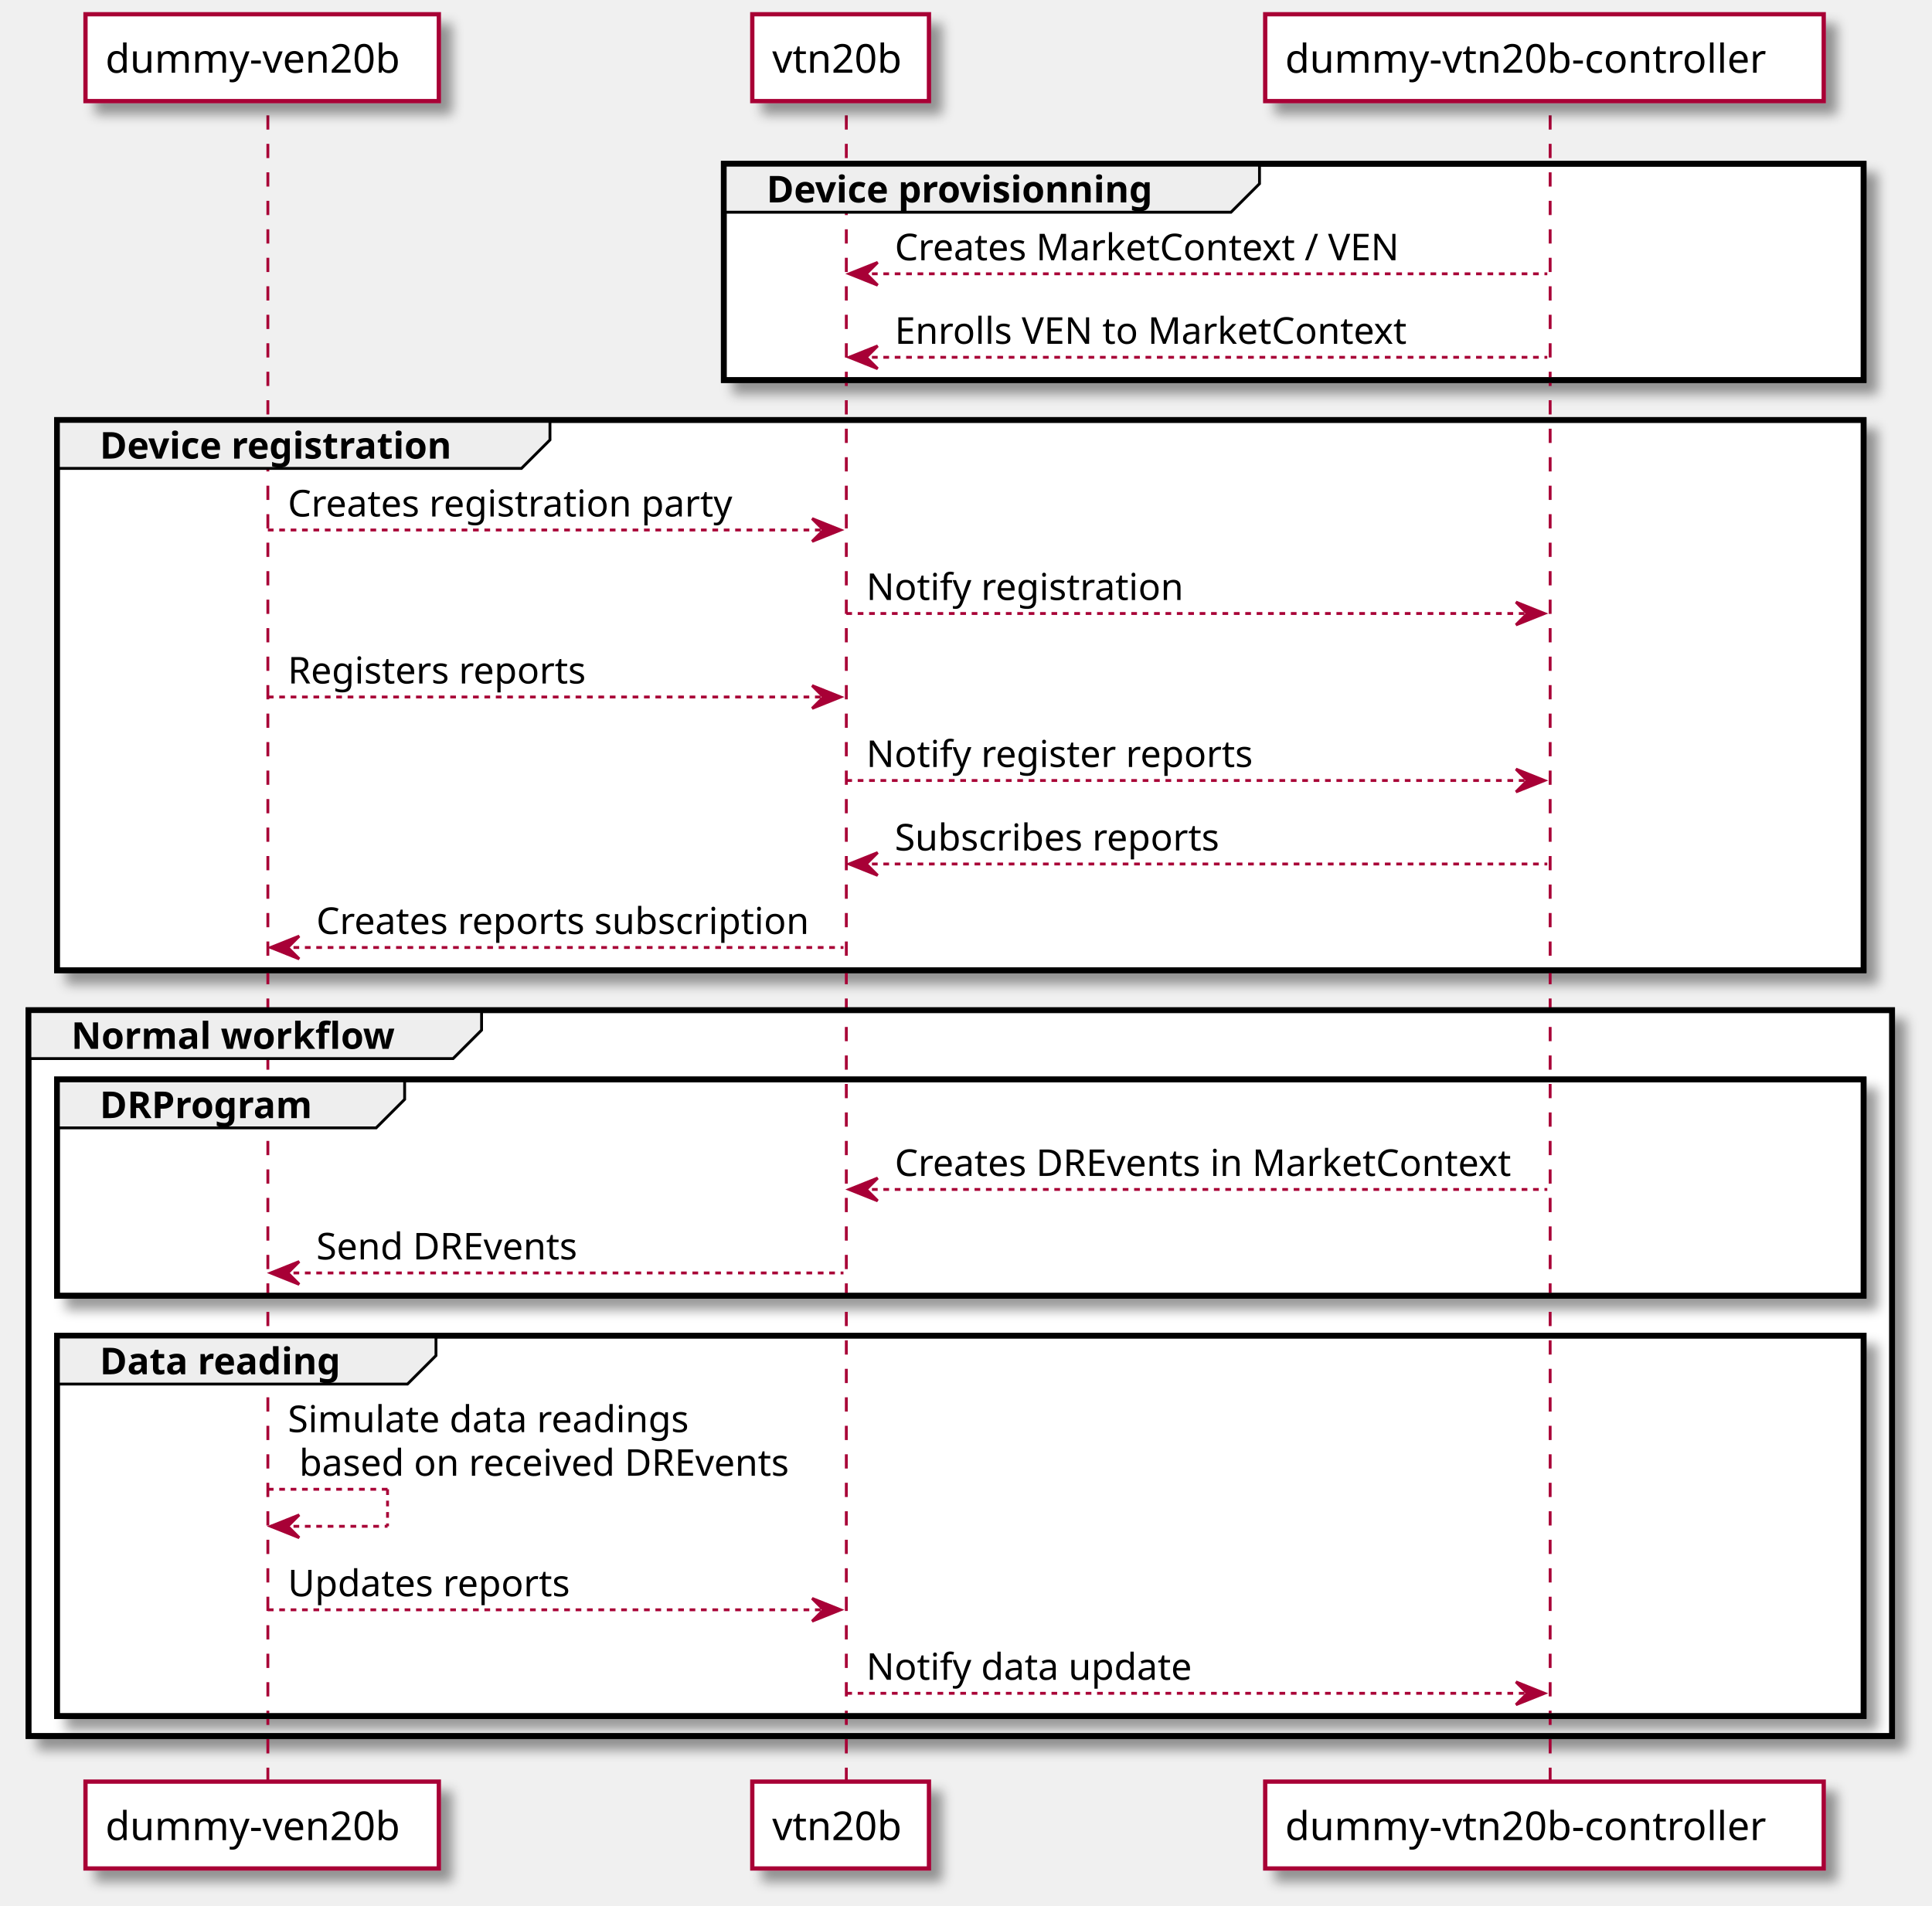
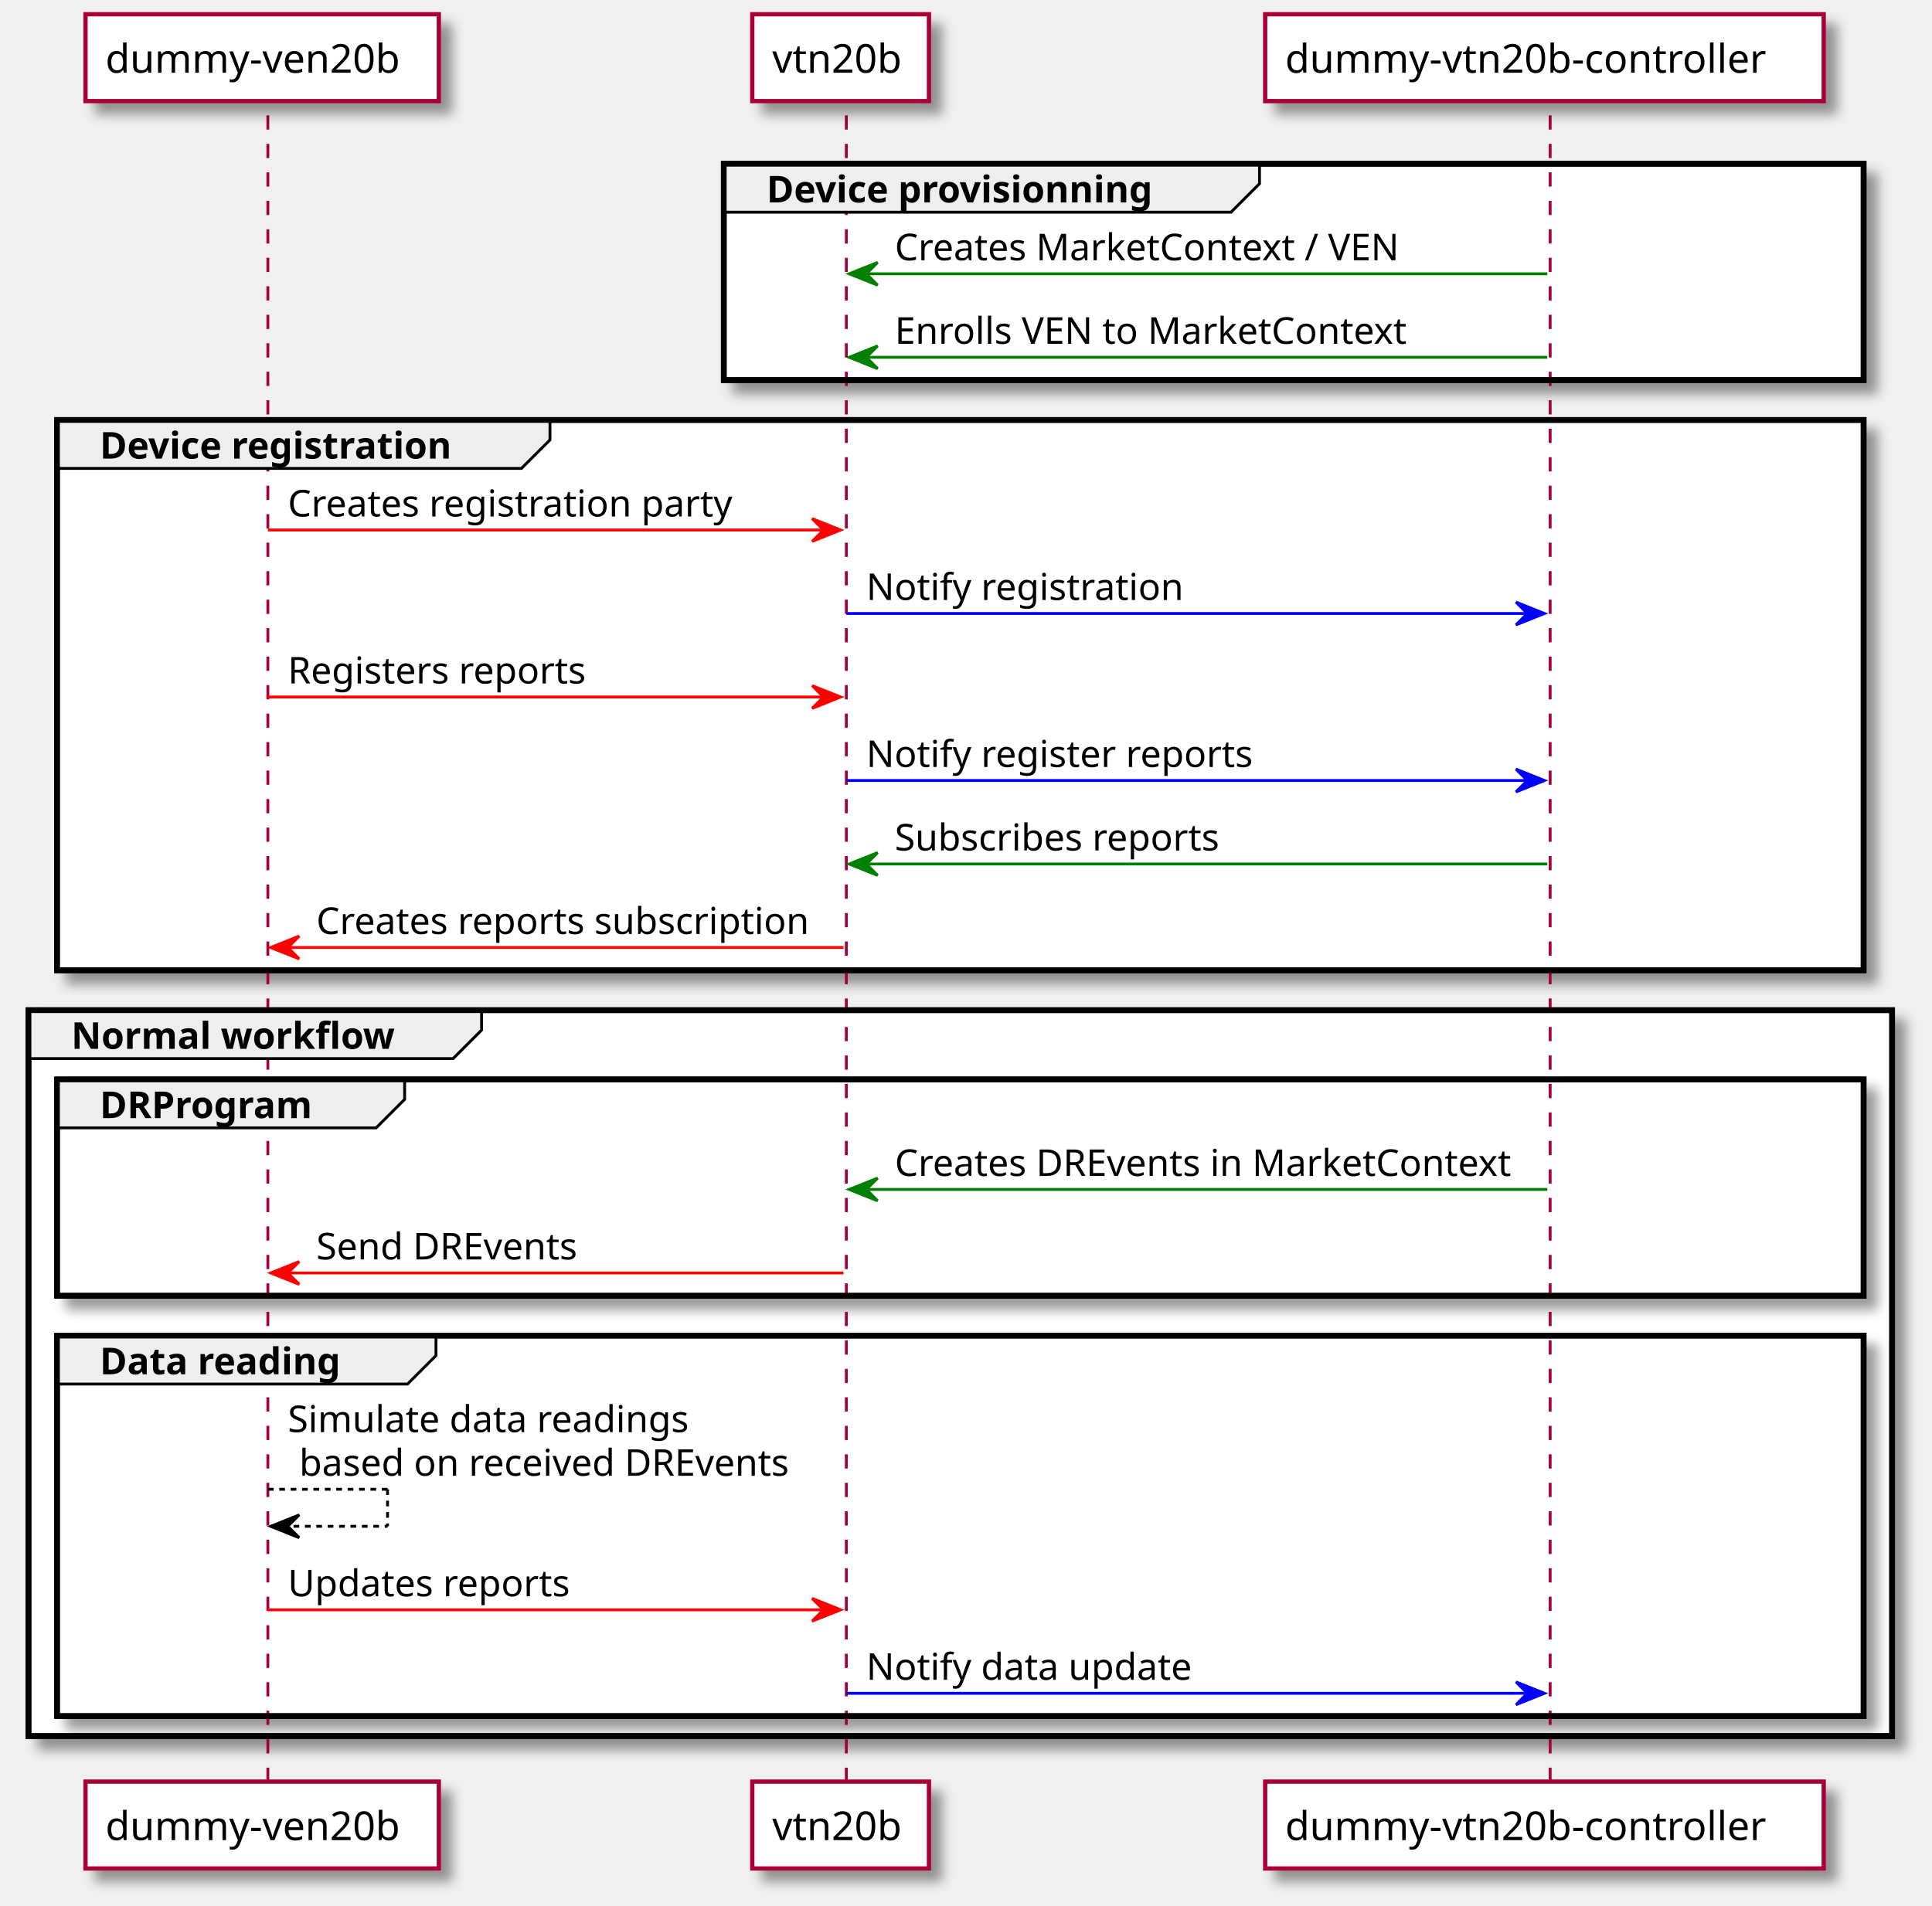
<svg xmlns="http://www.w3.org/2000/svg" contentScriptType="application/ecmascript" contentStyleType="text/css" height="669px" preserveAspectRatio="none" style="width:678px;height:669px;" version="1.1" viewBox="0 0 678 669" width="678px" zoomAndPan="magnify">
  <defs>
-     <filter height="300%" id="f1c91762hit5y4" width="300%" x="-1" y="-1">
+     <filter height="300%" id="f1du7njzjm9rvl" width="300%" x="-1" y="-1">
      <feGaussianBlur result="blurOut" stdDeviation="2.0" />
      <feColorMatrix in="blurOut" result="blurOut2" type="matrix" values="0 0 0 0 0 0 0 0 0 0 0 0 0 0 0 0 0 0 .4 0" />
      <feOffset dx="4.0" dy="4.0" in="blurOut2" result="blurOut3" />
      <feBlend in="SourceGraphic" in2="blurOut3" mode="normal" />
    </filter>
  </defs>
  <g>
-     <rect fill="#FFFFFF" filter="url(#f1c91762hit5y4)" height="75.932" style="stroke: #000000; stroke-width: 2.0;" width="400" x="254" y="57.488" />
-     <rect fill="#FFFFFF" filter="url(#f1c91762hit5y4)" height="193.174" style="stroke: #000000; stroke-width: 2.0;" width="634" x="20" y="147.42" />
-     <rect fill="#FFFFFF" filter="url(#f1c91762hit5y4)" height="254.795" style="stroke: #000000; stroke-width: 2.0;" width="654" x="10" y="354.594" />
-     <rect fill="#FFFFFF" filter="url(#f1c91762hit5y4)" height="75.932" style="stroke: #000000; stroke-width: 2.0;" width="634" x="20" y="378.904" />
-     <rect fill="#FFFFFF" filter="url(#f1c91762hit5y4)" height="133.553" style="stroke: #000000; stroke-width: 2.0;" width="634" x="20" y="468.836" />
+     <rect fill="#FFFFFF" filter="url(#f1du7njzjm9rvl)" height="75.932" style="stroke: #000000; stroke-width: 2.0;" width="400" x="254" y="57.488" />
+     <rect fill="#FFFFFF" filter="url(#f1du7njzjm9rvl)" height="193.174" style="stroke: #000000; stroke-width: 2.0;" width="634" x="20" y="147.42" />
+     <rect fill="#FFFFFF" filter="url(#f1du7njzjm9rvl)" height="254.795" style="stroke: #000000; stroke-width: 2.0;" width="654" x="10" y="354.594" />
+     <rect fill="#FFFFFF" filter="url(#f1du7njzjm9rvl)" height="75.932" style="stroke: #000000; stroke-width: 2.0;" width="634" x="20" y="378.904" />
+     <rect fill="#FFFFFF" filter="url(#f1du7njzjm9rvl)" height="133.553" style="stroke: #000000; stroke-width: 2.0;" width="634" x="20" y="468.836" />
    <line style="stroke: #A80036; stroke-width: 1.0; stroke-dasharray: 5.0,5.0;" x1="94" x2="94" y1="40.488" y2="626.389" />
    <line style="stroke: #A80036; stroke-width: 1.0; stroke-dasharray: 5.0,5.0;" x1="297" x2="297" y1="40.488" y2="626.389" />
    <line style="stroke: #A80036; stroke-width: 1.0; stroke-dasharray: 5.0,5.0;" x1="544" x2="544" y1="40.488" y2="626.389" />
-     <rect fill="#FFFFFF" filter="url(#f1c91762hit5y4)" height="30.488" style="stroke: #A80036; stroke-width: 1.5;" width="124" x="30" y="5" />
+     <rect fill="#FFFFFF" filter="url(#f1du7njzjm9rvl)" height="30.488" style="stroke: #A80036; stroke-width: 1.5;" width="124" x="30" y="5" />
    <text fill="#000000" font-family="sans-serif" font-size="14" lengthAdjust="spacingAndGlyphs" textLength="110" x="37" y="25.535">dummy-ven20b</text>
-     <rect fill="#FFFFFF" filter="url(#f1c91762hit5y4)" height="30.488" style="stroke: #A80036; stroke-width: 1.5;" width="124" x="30" y="625.389" />
+     <rect fill="#FFFFFF" filter="url(#f1du7njzjm9rvl)" height="30.488" style="stroke: #A80036; stroke-width: 1.5;" width="124" x="30" y="625.389" />
    <text fill="#000000" font-family="sans-serif" font-size="14" lengthAdjust="spacingAndGlyphs" textLength="110" x="37" y="645.924">dummy-ven20b</text>
-     <rect fill="#FFFFFF" filter="url(#f1c91762hit5y4)" height="30.488" style="stroke: #A80036; stroke-width: 1.5;" width="62" x="264" y="5" />
+     <rect fill="#FFFFFF" filter="url(#f1du7njzjm9rvl)" height="30.488" style="stroke: #A80036; stroke-width: 1.5;" width="62" x="264" y="5" />
    <text fill="#000000" font-family="sans-serif" font-size="14" lengthAdjust="spacingAndGlyphs" textLength="48" x="271" y="25.535">vtn20b</text>
-     <rect fill="#FFFFFF" filter="url(#f1c91762hit5y4)" height="30.488" style="stroke: #A80036; stroke-width: 1.5;" width="62" x="264" y="625.389" />
+     <rect fill="#FFFFFF" filter="url(#f1du7njzjm9rvl)" height="30.488" style="stroke: #A80036; stroke-width: 1.5;" width="62" x="264" y="625.389" />
    <text fill="#000000" font-family="sans-serif" font-size="14" lengthAdjust="spacingAndGlyphs" textLength="48" x="271" y="645.924">vtn20b</text>
-     <rect fill="#FFFFFF" filter="url(#f1c91762hit5y4)" height="30.488" style="stroke: #A80036; stroke-width: 1.5;" width="196" x="444" y="5" />
+     <rect fill="#FFFFFF" filter="url(#f1du7njzjm9rvl)" height="30.488" style="stroke: #A80036; stroke-width: 1.5;" width="196" x="444" y="5" />
    <text fill="#000000" font-family="sans-serif" font-size="14" lengthAdjust="spacingAndGlyphs" textLength="182" x="451" y="25.535">dummy-vtn20b-controller</text>
-     <rect fill="#FFFFFF" filter="url(#f1c91762hit5y4)" height="30.488" style="stroke: #A80036; stroke-width: 1.5;" width="196" x="444" y="625.389" />
+     <rect fill="#FFFFFF" filter="url(#f1du7njzjm9rvl)" height="30.488" style="stroke: #A80036; stroke-width: 1.5;" width="196" x="444" y="625.389" />
    <text fill="#000000" font-family="sans-serif" font-size="14" lengthAdjust="spacingAndGlyphs" textLength="182" x="451" y="645.924">dummy-vtn20b-controller</text>
    <path d="M254,57.488 L442,57.488 L442,64.488 L432,74.488 L254,74.488 L254,57.488 " fill="#EEEEEE" style="stroke: #000000; stroke-width: 1.0;" />
    <rect fill="none" height="75.932" style="stroke: #000000; stroke-width: 2.0;" width="400" x="254" y="57.488" />
    <text fill="#000000" font-family="sans-serif" font-size="13" font-weight="bold" lengthAdjust="spacingAndGlyphs" textLength="143" x="269" y="71.057">Device provisionning</text>
-     <polygon fill="#A80036" points="308,92.109,298,96.109,308,100.109,304,96.109" style="stroke: #A80036; stroke-width: 1.0;" />
-     <line style="stroke: #A80036; stroke-width: 1.0; stroke-dasharray: 2.0,2.0;" x1="302" x2="543" y1="96.109" y2="96.109" />
+     <polygon fill="#008000" points="308,92.109,298,96.109,308,100.109,304,96.109" style="stroke: #008000; stroke-width: 1.0;" />
+     <line style="stroke: #008000; stroke-width: 1.0;" x1="302" x2="543" y1="96.109" y2="96.109" />
    <text fill="#000000" font-family="sans-serif" font-size="13" lengthAdjust="spacingAndGlyphs" textLength="184" x="314" y="91.367">Creates MarketContext / VEN</text>
-     <polygon fill="#A80036" points="308,121.42,298,125.42,308,129.42,304,125.42" style="stroke: #A80036; stroke-width: 1.0;" />
-     <line style="stroke: #A80036; stroke-width: 1.0; stroke-dasharray: 2.0,2.0;" x1="302" x2="543" y1="125.42" y2="125.42" />
+     <polygon fill="#008000" points="308,121.42,298,125.42,308,129.42,304,125.42" style="stroke: #008000; stroke-width: 1.0;" />
+     <line style="stroke: #008000; stroke-width: 1.0;" x1="302" x2="543" y1="125.42" y2="125.42" />
    <text fill="#000000" font-family="sans-serif" font-size="13" lengthAdjust="spacingAndGlyphs" textLength="186" x="314" y="120.678">Enrolls VEN to MarketContext</text>
    <path d="M20,147.42 L193,147.42 L193,154.42 L183,164.42 L20,164.42 L20,147.42 " fill="#EEEEEE" style="stroke: #000000; stroke-width: 1.0;" />
    <rect fill="none" height="193.174" style="stroke: #000000; stroke-width: 2.0;" width="634" x="20" y="147.42" />
    <text fill="#000000" font-family="sans-serif" font-size="13" font-weight="bold" lengthAdjust="spacingAndGlyphs" textLength="128" x="35" y="160.988">Device registration</text>
-     <polygon fill="#A80036" points="285,182.041,295,186.041,285,190.041,289,186.041" style="stroke: #A80036; stroke-width: 1.0;" />
-     <line style="stroke: #A80036; stroke-width: 1.0; stroke-dasharray: 2.0,2.0;" x1="94" x2="291" y1="186.041" y2="186.041" />
+     <polygon fill="#FF0000" points="285,182.041,295,186.041,285,190.041,289,186.041" style="stroke: #FF0000; stroke-width: 1.0;" />
+     <line style="stroke: #FF0000; stroke-width: 1.0;" x1="94" x2="291" y1="186.041" y2="186.041" />
    <text fill="#000000" font-family="sans-serif" font-size="13" lengthAdjust="spacingAndGlyphs" textLength="160" x="101" y="181.299">Creates registration party</text>
-     <polygon fill="#A80036" points="532,211.352,542,215.352,532,219.352,536,215.352" style="stroke: #A80036; stroke-width: 1.0;" />
-     <line style="stroke: #A80036; stroke-width: 1.0; stroke-dasharray: 2.0,2.0;" x1="297" x2="538" y1="215.352" y2="215.352" />
+     <polygon fill="#0000FF" points="532,211.352,542,215.352,532,219.352,536,215.352" style="stroke: #0000FF; stroke-width: 1.0;" />
+     <line style="stroke: #0000FF; stroke-width: 1.0;" x1="297" x2="538" y1="215.352" y2="215.352" />
    <text fill="#000000" font-family="sans-serif" font-size="13" lengthAdjust="spacingAndGlyphs" textLength="116" x="304" y="210.609">Notify registration</text>
-     <polygon fill="#A80036" points="285,240.662,295,244.662,285,248.662,289,244.662" style="stroke: #A80036; stroke-width: 1.0;" />
-     <line style="stroke: #A80036; stroke-width: 1.0; stroke-dasharray: 2.0,2.0;" x1="94" x2="291" y1="244.662" y2="244.662" />
+     <polygon fill="#FF0000" points="285,240.662,295,244.662,285,248.662,289,244.662" style="stroke: #FF0000; stroke-width: 1.0;" />
+     <line style="stroke: #FF0000; stroke-width: 1.0;" x1="94" x2="291" y1="244.662" y2="244.662" />
    <text fill="#000000" font-family="sans-serif" font-size="13" lengthAdjust="spacingAndGlyphs" textLength="107" x="101" y="239.92">Registers reports</text>
-     <polygon fill="#A80036" points="532,269.973,542,273.973,532,277.973,536,273.973" style="stroke: #A80036; stroke-width: 1.0;" />
-     <line style="stroke: #A80036; stroke-width: 1.0; stroke-dasharray: 2.0,2.0;" x1="297" x2="538" y1="273.973" y2="273.973" />
+     <polygon fill="#0000FF" points="532,269.973,542,273.973,532,277.973,536,273.973" style="stroke: #0000FF; stroke-width: 1.0;" />
+     <line style="stroke: #0000FF; stroke-width: 1.0;" x1="297" x2="538" y1="273.973" y2="273.973" />
    <text fill="#000000" font-family="sans-serif" font-size="13" lengthAdjust="spacingAndGlyphs" textLength="140" x="304" y="269.231">Notify register reports</text>
-     <polygon fill="#A80036" points="308,299.283,298,303.283,308,307.283,304,303.283" style="stroke: #A80036; stroke-width: 1.0;" />
-     <line style="stroke: #A80036; stroke-width: 1.0; stroke-dasharray: 2.0,2.0;" x1="302" x2="543" y1="303.283" y2="303.283" />
+     <polygon fill="#008000" points="308,299.283,298,303.283,308,307.283,304,303.283" style="stroke: #008000; stroke-width: 1.0;" />
+     <line style="stroke: #008000; stroke-width: 1.0;" x1="302" x2="543" y1="303.283" y2="303.283" />
    <text fill="#000000" font-family="sans-serif" font-size="13" lengthAdjust="spacingAndGlyphs" textLength="117" x="314" y="298.541">Subscribes reports</text>
-     <polygon fill="#A80036" points="105,328.594,95,332.594,105,336.594,101,332.594" style="stroke: #A80036; stroke-width: 1.0;" />
-     <line style="stroke: #A80036; stroke-width: 1.0; stroke-dasharray: 2.0,2.0;" x1="99" x2="296" y1="332.594" y2="332.594" />
+     <polygon fill="#FF0000" points="105,328.594,95,332.594,105,336.594,101,332.594" style="stroke: #FF0000; stroke-width: 1.0;" />
+     <line style="stroke: #FF0000; stroke-width: 1.0;" x1="99" x2="296" y1="332.594" y2="332.594" />
    <text fill="#000000" font-family="sans-serif" font-size="13" lengthAdjust="spacingAndGlyphs" textLength="179" x="111" y="327.852">Creates reports subscription</text>
    <path d="M10,354.594 L169,354.594 L169,361.594 L159,371.594 L10,371.594 L10,354.594 " fill="#EEEEEE" style="stroke: #000000; stroke-width: 1.0;" />
    <rect fill="none" height="254.795" style="stroke: #000000; stroke-width: 2.0;" width="654" x="10" y="354.594" />
    <text fill="#000000" font-family="sans-serif" font-size="13" font-weight="bold" lengthAdjust="spacingAndGlyphs" textLength="114" x="25" y="368.162">Normal workflow</text>
    <path d="M20,378.904 L142,378.904 L142,385.904 L132,395.904 L20,395.904 L20,378.904 " fill="#EEEEEE" style="stroke: #000000; stroke-width: 1.0;" />
    <rect fill="none" height="75.932" style="stroke: #000000; stroke-width: 2.0;" width="634" x="20" y="378.904" />
    <text fill="#000000" font-family="sans-serif" font-size="13" font-weight="bold" lengthAdjust="spacingAndGlyphs" textLength="77" x="35" y="392.473">DRProgram</text>
-     <polygon fill="#A80036" points="308,413.525,298,417.525,308,421.525,304,417.525" style="stroke: #A80036; stroke-width: 1.0;" />
-     <line style="stroke: #A80036; stroke-width: 1.0; stroke-dasharray: 2.0,2.0;" x1="302" x2="543" y1="417.525" y2="417.525" />
+     <polygon fill="#008000" points="308,413.525,298,417.525,308,421.525,304,417.525" style="stroke: #008000; stroke-width: 1.0;" />
+     <line style="stroke: #008000; stroke-width: 1.0;" x1="302" x2="543" y1="417.525" y2="417.525" />
    <text fill="#000000" font-family="sans-serif" font-size="13" lengthAdjust="spacingAndGlyphs" textLength="223" x="314" y="412.783">Creates DREvents in MarketContext</text>
-     <polygon fill="#A80036" points="105,442.836,95,446.836,105,450.836,101,446.836" style="stroke: #A80036; stroke-width: 1.0;" />
-     <line style="stroke: #A80036; stroke-width: 1.0; stroke-dasharray: 2.0,2.0;" x1="99" x2="296" y1="446.836" y2="446.836" />
+     <polygon fill="#FF0000" points="105,442.836,95,446.836,105,450.836,101,446.836" style="stroke: #FF0000; stroke-width: 1.0;" />
+     <line style="stroke: #FF0000; stroke-width: 1.0;" x1="99" x2="296" y1="446.836" y2="446.836" />
    <text fill="#000000" font-family="sans-serif" font-size="13" lengthAdjust="spacingAndGlyphs" textLength="93" x="111" y="442.094">Send DREvents</text>
    <path d="M20,468.836 L153,468.836 L153,475.836 L143,485.836 L20,485.836 L20,468.836 " fill="#EEEEEE" style="stroke: #000000; stroke-width: 1.0;" />
    <rect fill="none" height="133.553" style="stroke: #000000; stroke-width: 2.0;" width="634" x="20" y="468.836" />
    <text fill="#000000" font-family="sans-serif" font-size="13" font-weight="bold" lengthAdjust="spacingAndGlyphs" textLength="88" x="35" y="482.404">Data reading</text>
-     <line style="stroke: #A80036; stroke-width: 1.0; stroke-dasharray: 2.0,2.0;" x1="94" x2="136" y1="522.768" y2="522.768" />
-     <line style="stroke: #A80036; stroke-width: 1.0; stroke-dasharray: 2.0,2.0;" x1="136" x2="136" y1="522.768" y2="535.768" />
-     <line style="stroke: #A80036; stroke-width: 1.0; stroke-dasharray: 2.0,2.0;" x1="95" x2="136" y1="535.768" y2="535.768" />
-     <polygon fill="#A80036" points="105,531.768,95,535.768,105,539.768,101,535.768" style="stroke: #A80036; stroke-width: 1.0;" />
+     <line style="stroke: #000000; stroke-width: 1.0; stroke-dasharray: 2.0,2.0;" x1="94" x2="136" y1="522.768" y2="522.768" />
+     <line style="stroke: #000000; stroke-width: 1.0; stroke-dasharray: 2.0,2.0;" x1="136" x2="136" y1="522.768" y2="535.768" />
+     <line style="stroke: #000000; stroke-width: 1.0; stroke-dasharray: 2.0,2.0;" x1="95" x2="136" y1="535.768" y2="535.768" />
+     <polygon fill="#000000" points="105,531.768,95,535.768,105,539.768,101,535.768" style="stroke: #000000; stroke-width: 1.0;" />
    <text fill="#000000" font-family="sans-serif" font-size="13" lengthAdjust="spacingAndGlyphs" textLength="143" x="101" y="502.715">Simulate data readings</text>
    <text fill="#000000" font-family="sans-serif" font-size="13" lengthAdjust="spacingAndGlyphs" textLength="176" x="105" y="518.025">based on received DREvents</text>
-     <polygon fill="#A80036" points="285,561.078,295,565.078,285,569.078,289,565.078" style="stroke: #A80036; stroke-width: 1.0;" />
-     <line style="stroke: #A80036; stroke-width: 1.0; stroke-dasharray: 2.0,2.0;" x1="94" x2="291" y1="565.078" y2="565.078" />
+     <polygon fill="#FF0000" points="285,561.078,295,565.078,285,569.078,289,565.078" style="stroke: #FF0000; stroke-width: 1.0;" />
+     <line style="stroke: #FF0000; stroke-width: 1.0;" x1="94" x2="291" y1="565.078" y2="565.078" />
    <text fill="#000000" font-family="sans-serif" font-size="13" lengthAdjust="spacingAndGlyphs" textLength="100" x="101" y="560.336">Updates reports</text>
-     <polygon fill="#A80036" points="532,590.389,542,594.389,532,598.389,536,594.389" style="stroke: #A80036; stroke-width: 1.0;" />
-     <line style="stroke: #A80036; stroke-width: 1.0; stroke-dasharray: 2.0,2.0;" x1="297" x2="538" y1="594.389" y2="594.389" />
+     <polygon fill="#0000FF" points="532,590.389,542,594.389,532,598.389,536,594.389" style="stroke: #0000FF; stroke-width: 1.0;" />
+     <line style="stroke: #0000FF; stroke-width: 1.0;" x1="297" x2="538" y1="594.389" y2="594.389" />
    <text fill="#000000" font-family="sans-serif" font-size="13" lengthAdjust="spacingAndGlyphs" textLength="117" x="304" y="589.646">Notify data update</text>
  </g>
</svg>
